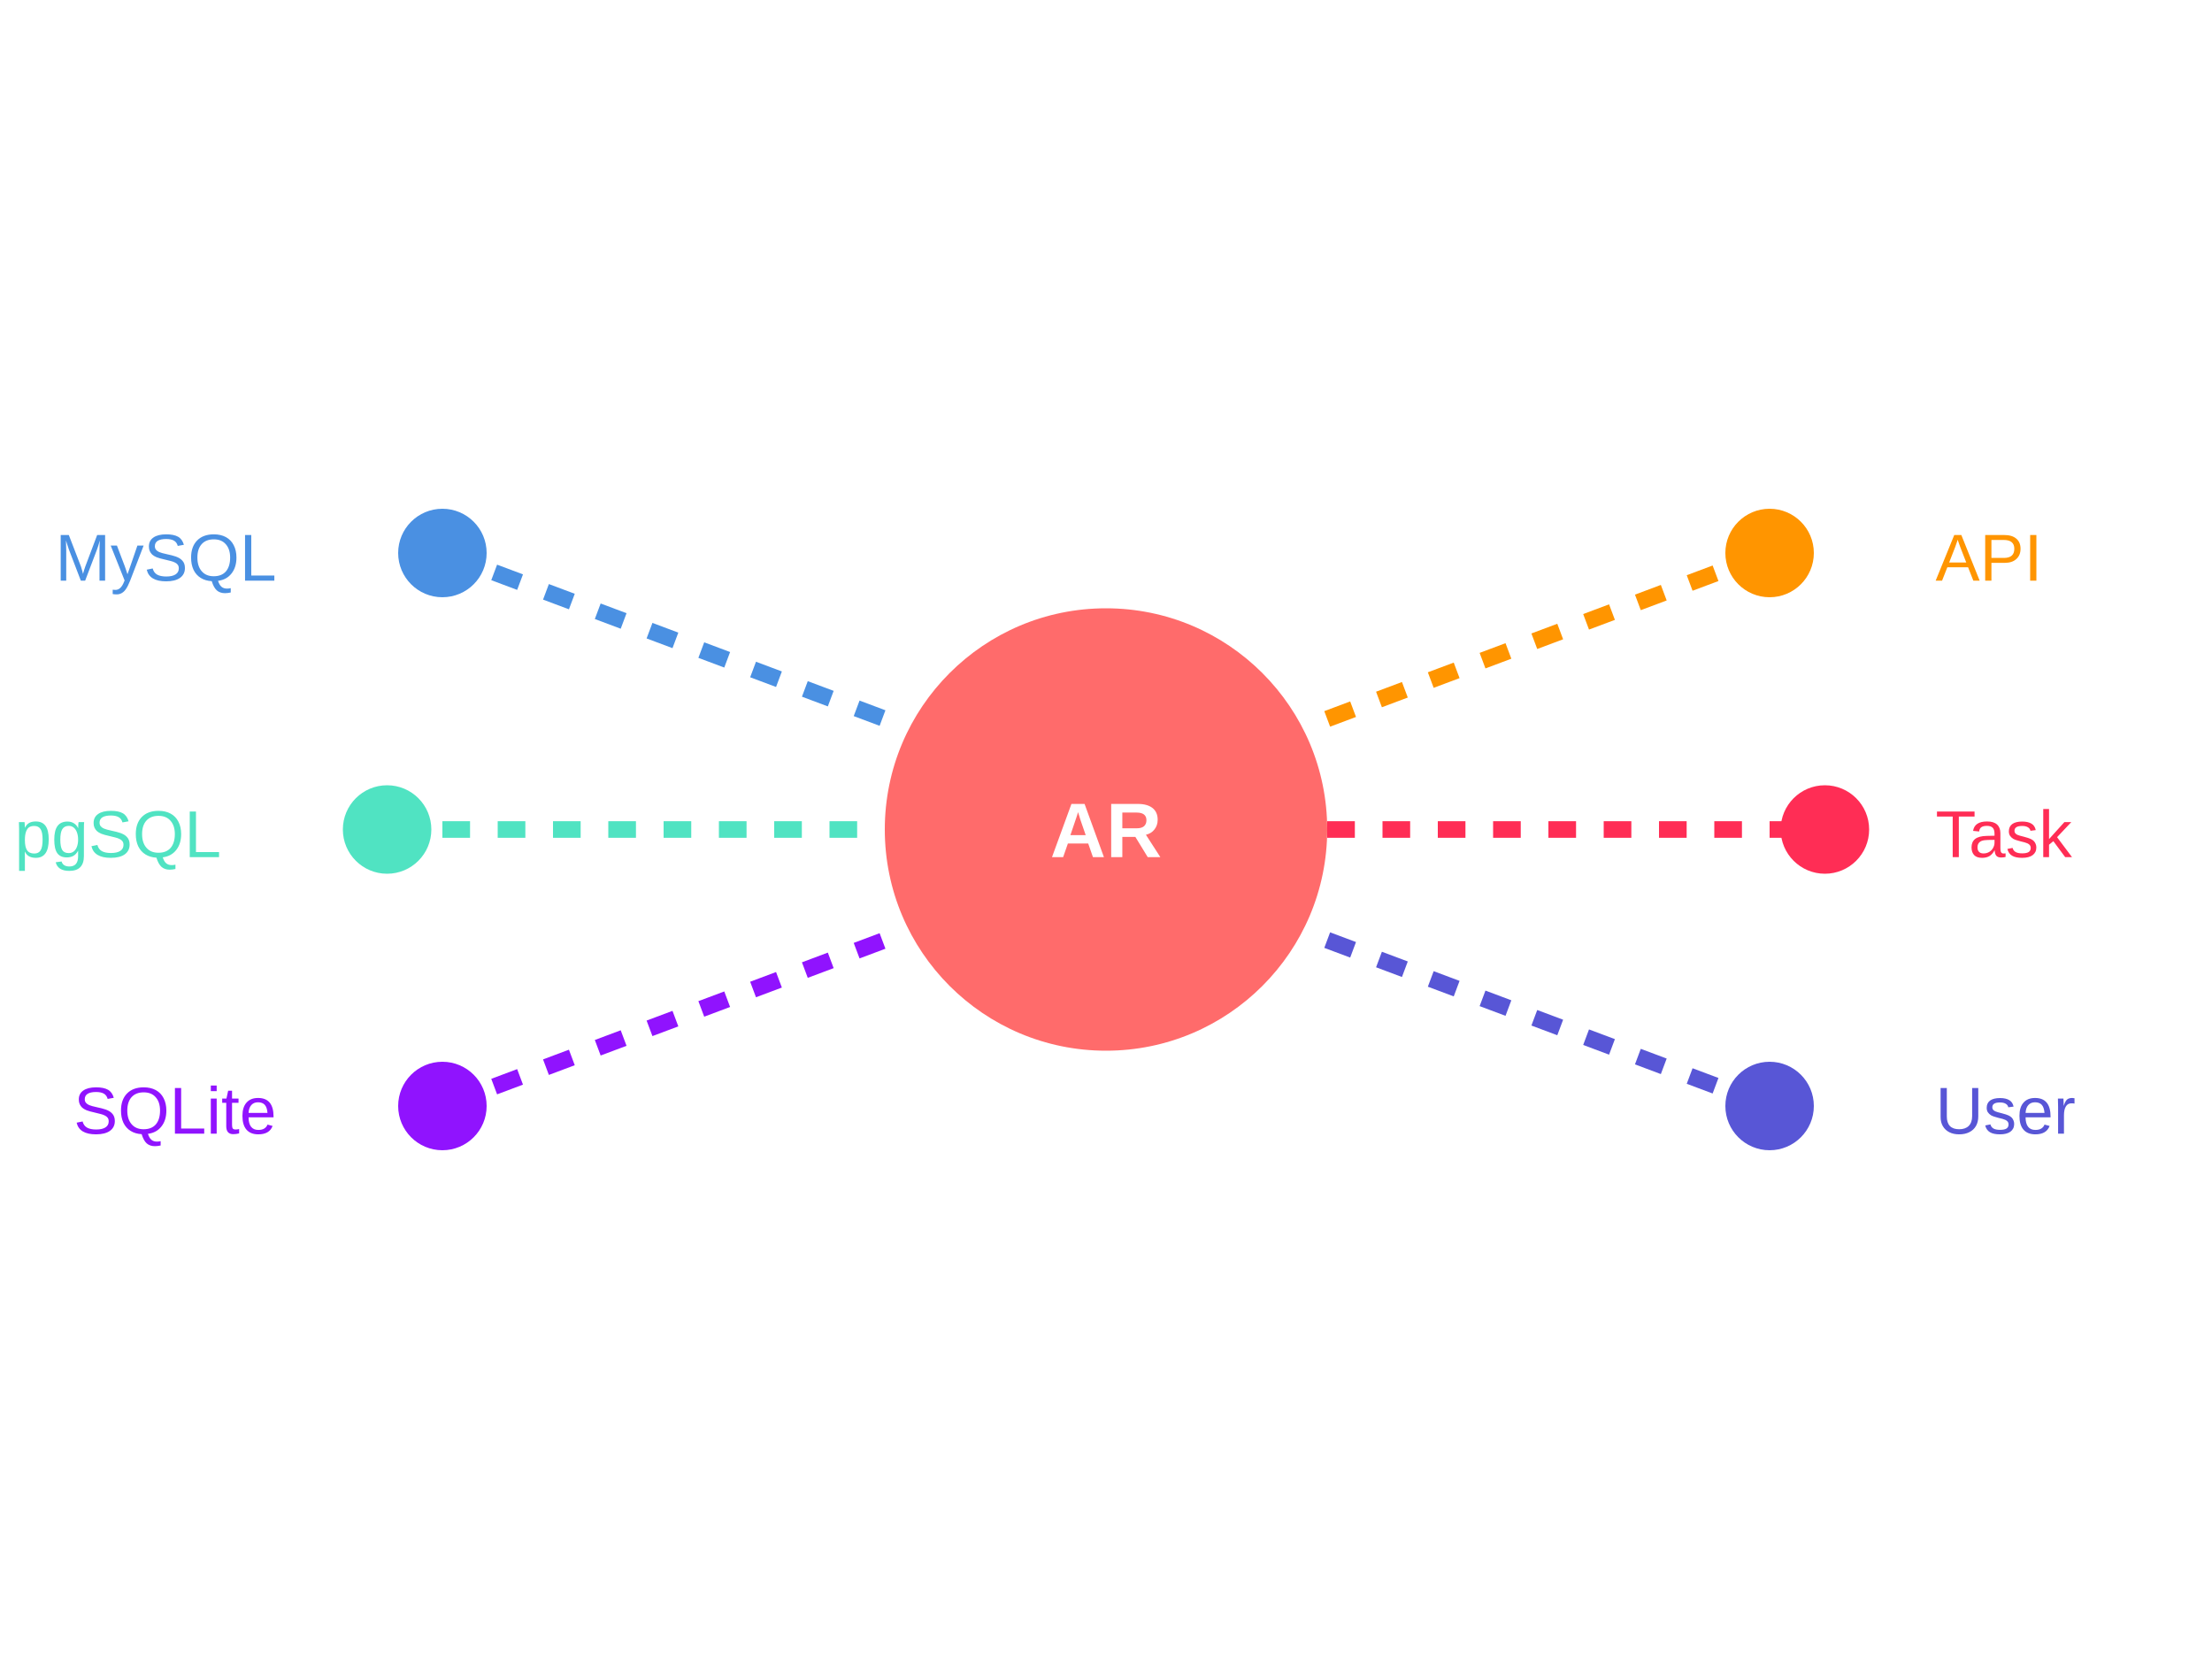
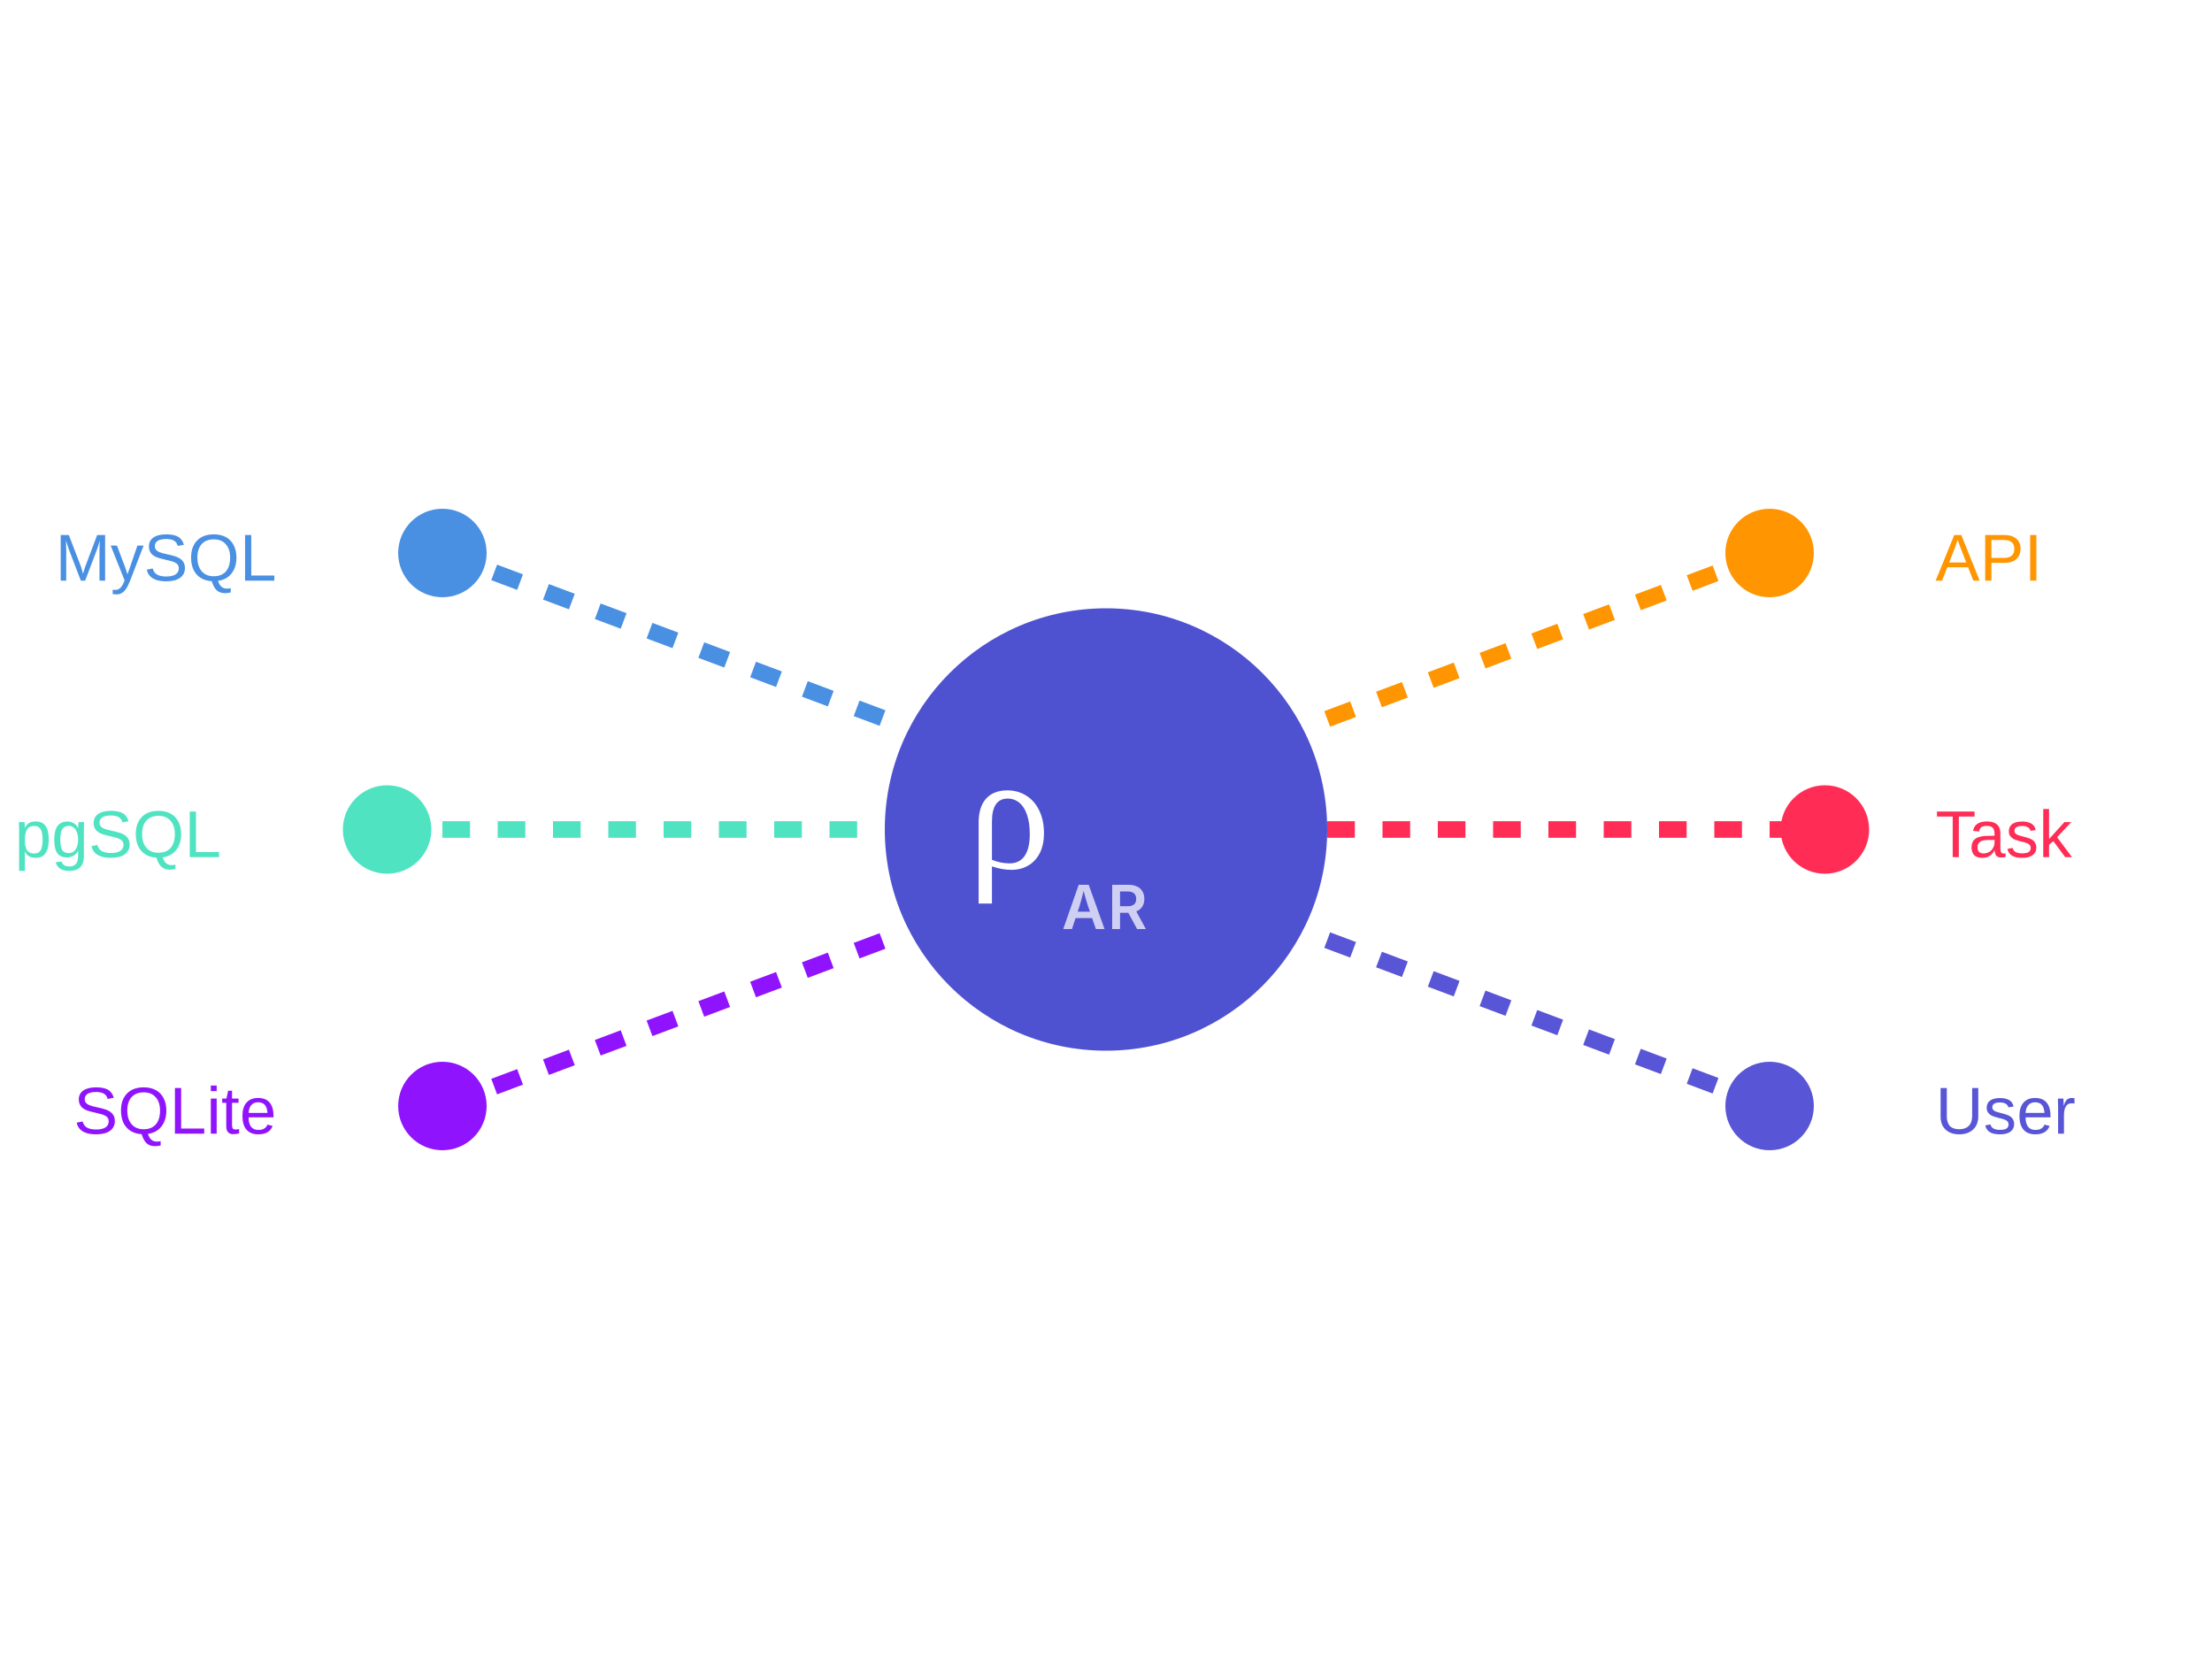
<svg xmlns="http://www.w3.org/2000/svg" viewBox="0 0 400 300">
  <rect width="400" height="300" fill="white" />
-   <circle cx="200" cy="150" r="40" fill="#FF6B6B" />
-   <text x="200" y="155" text-anchor="middle" fill="white" font-family="Arial" font-weight="bold" font-size="14">AR</text>
+   <circle cx="200" cy="150" r="40" fill="#4F52D0" />
+   <text x="190" y="157" text-anchor="end" fill="white" font-family="Georgia, 'Times New Roman', serif" font-size="30" font-weight="400">ρ</text>
+   <text x="192" y="168" text-anchor="start" fill="rgba(255,255,255,0.72)" font-family="system-ui, -apple-system, sans-serif" font-size="11" font-weight="600" letter-spacing="0.3">AR</text>
  <g stroke-dasharray="5,5">
    <path d="M80 100 L160 130" stroke="#4A90E2" stroke-width="3" />
    <circle cx="80" cy="100" r="8" fill="#4A90E2" />
    <path d="M70 150 L160 150" stroke="#50E3C2" stroke-width="3" />
    <circle cx="70" cy="150" r="8" fill="#50E3C2" />
    <path d="M80 200 L160 170" stroke="#9013FE" stroke-width="3" />
    <circle cx="80" cy="200" r="8" fill="#9013FE" />
  </g>
  <g stroke-dasharray="5,5">
    <path d="M240 130 L320 100" stroke="#FF9500" stroke-width="3" />
    <circle cx="320" cy="100" r="8" fill="#FF9500" />
    <path d="M240 150 L330 150" stroke="#FF2D55" stroke-width="3" />
    <circle cx="330" cy="150" r="8" fill="#FF2D55" />
    <path d="M240 170 L320 200" stroke="#5856D6" stroke-width="3" />
    <circle cx="320" cy="200" r="8" fill="#5856D6" />
  </g>
  <text x="50" y="105" text-anchor="end" fill="#4A90E2" font-family="Arial" font-size="12">MySQL</text>
  <text x="40" y="155" text-anchor="end" fill="#50E3C2" font-family="Arial" font-size="12">pgSQL</text>
  <text x="50" y="205" text-anchor="end" fill="#9013FE" font-family="Arial" font-size="12">SQLite</text>
  <text x="350" y="105" fill="#FF9500" font-family="Arial" font-size="12">API</text>
  <text x="350" y="155" fill="#FF2D55" font-family="Arial" font-size="12">Task</text>
  <text x="350" y="205" fill="#5856D6" font-family="Arial" font-size="12">User</text>
</svg>
